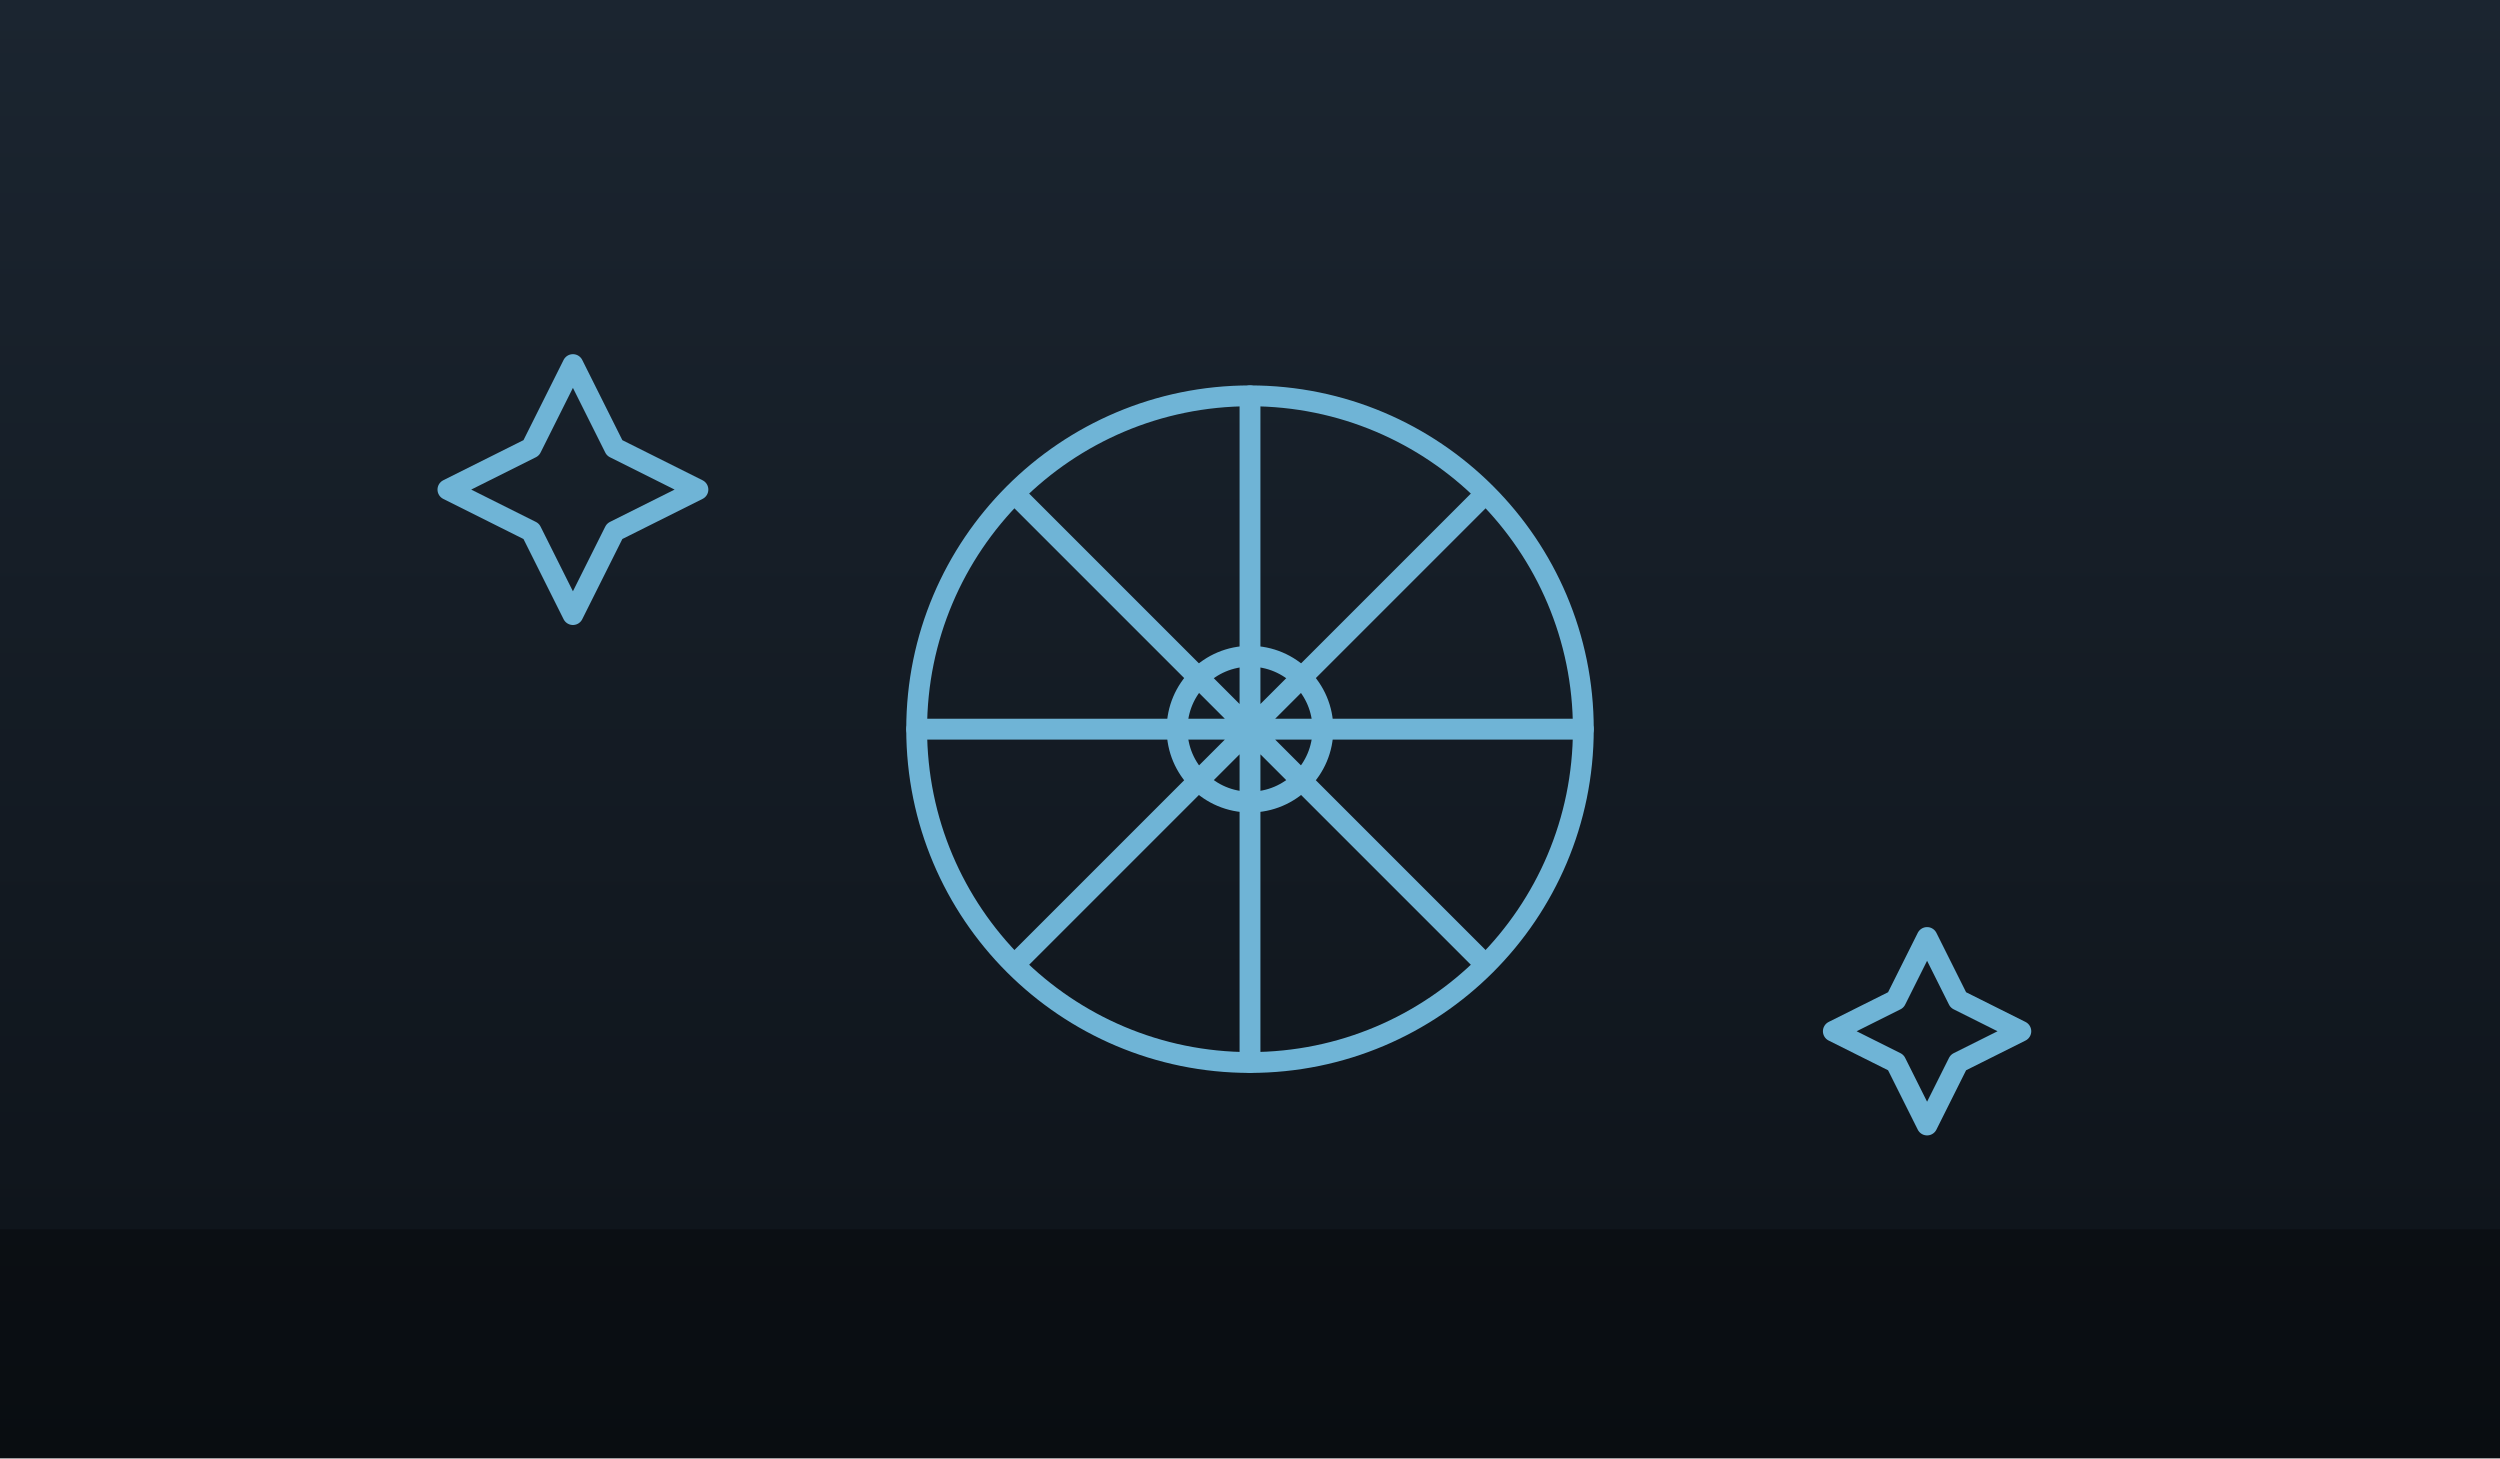
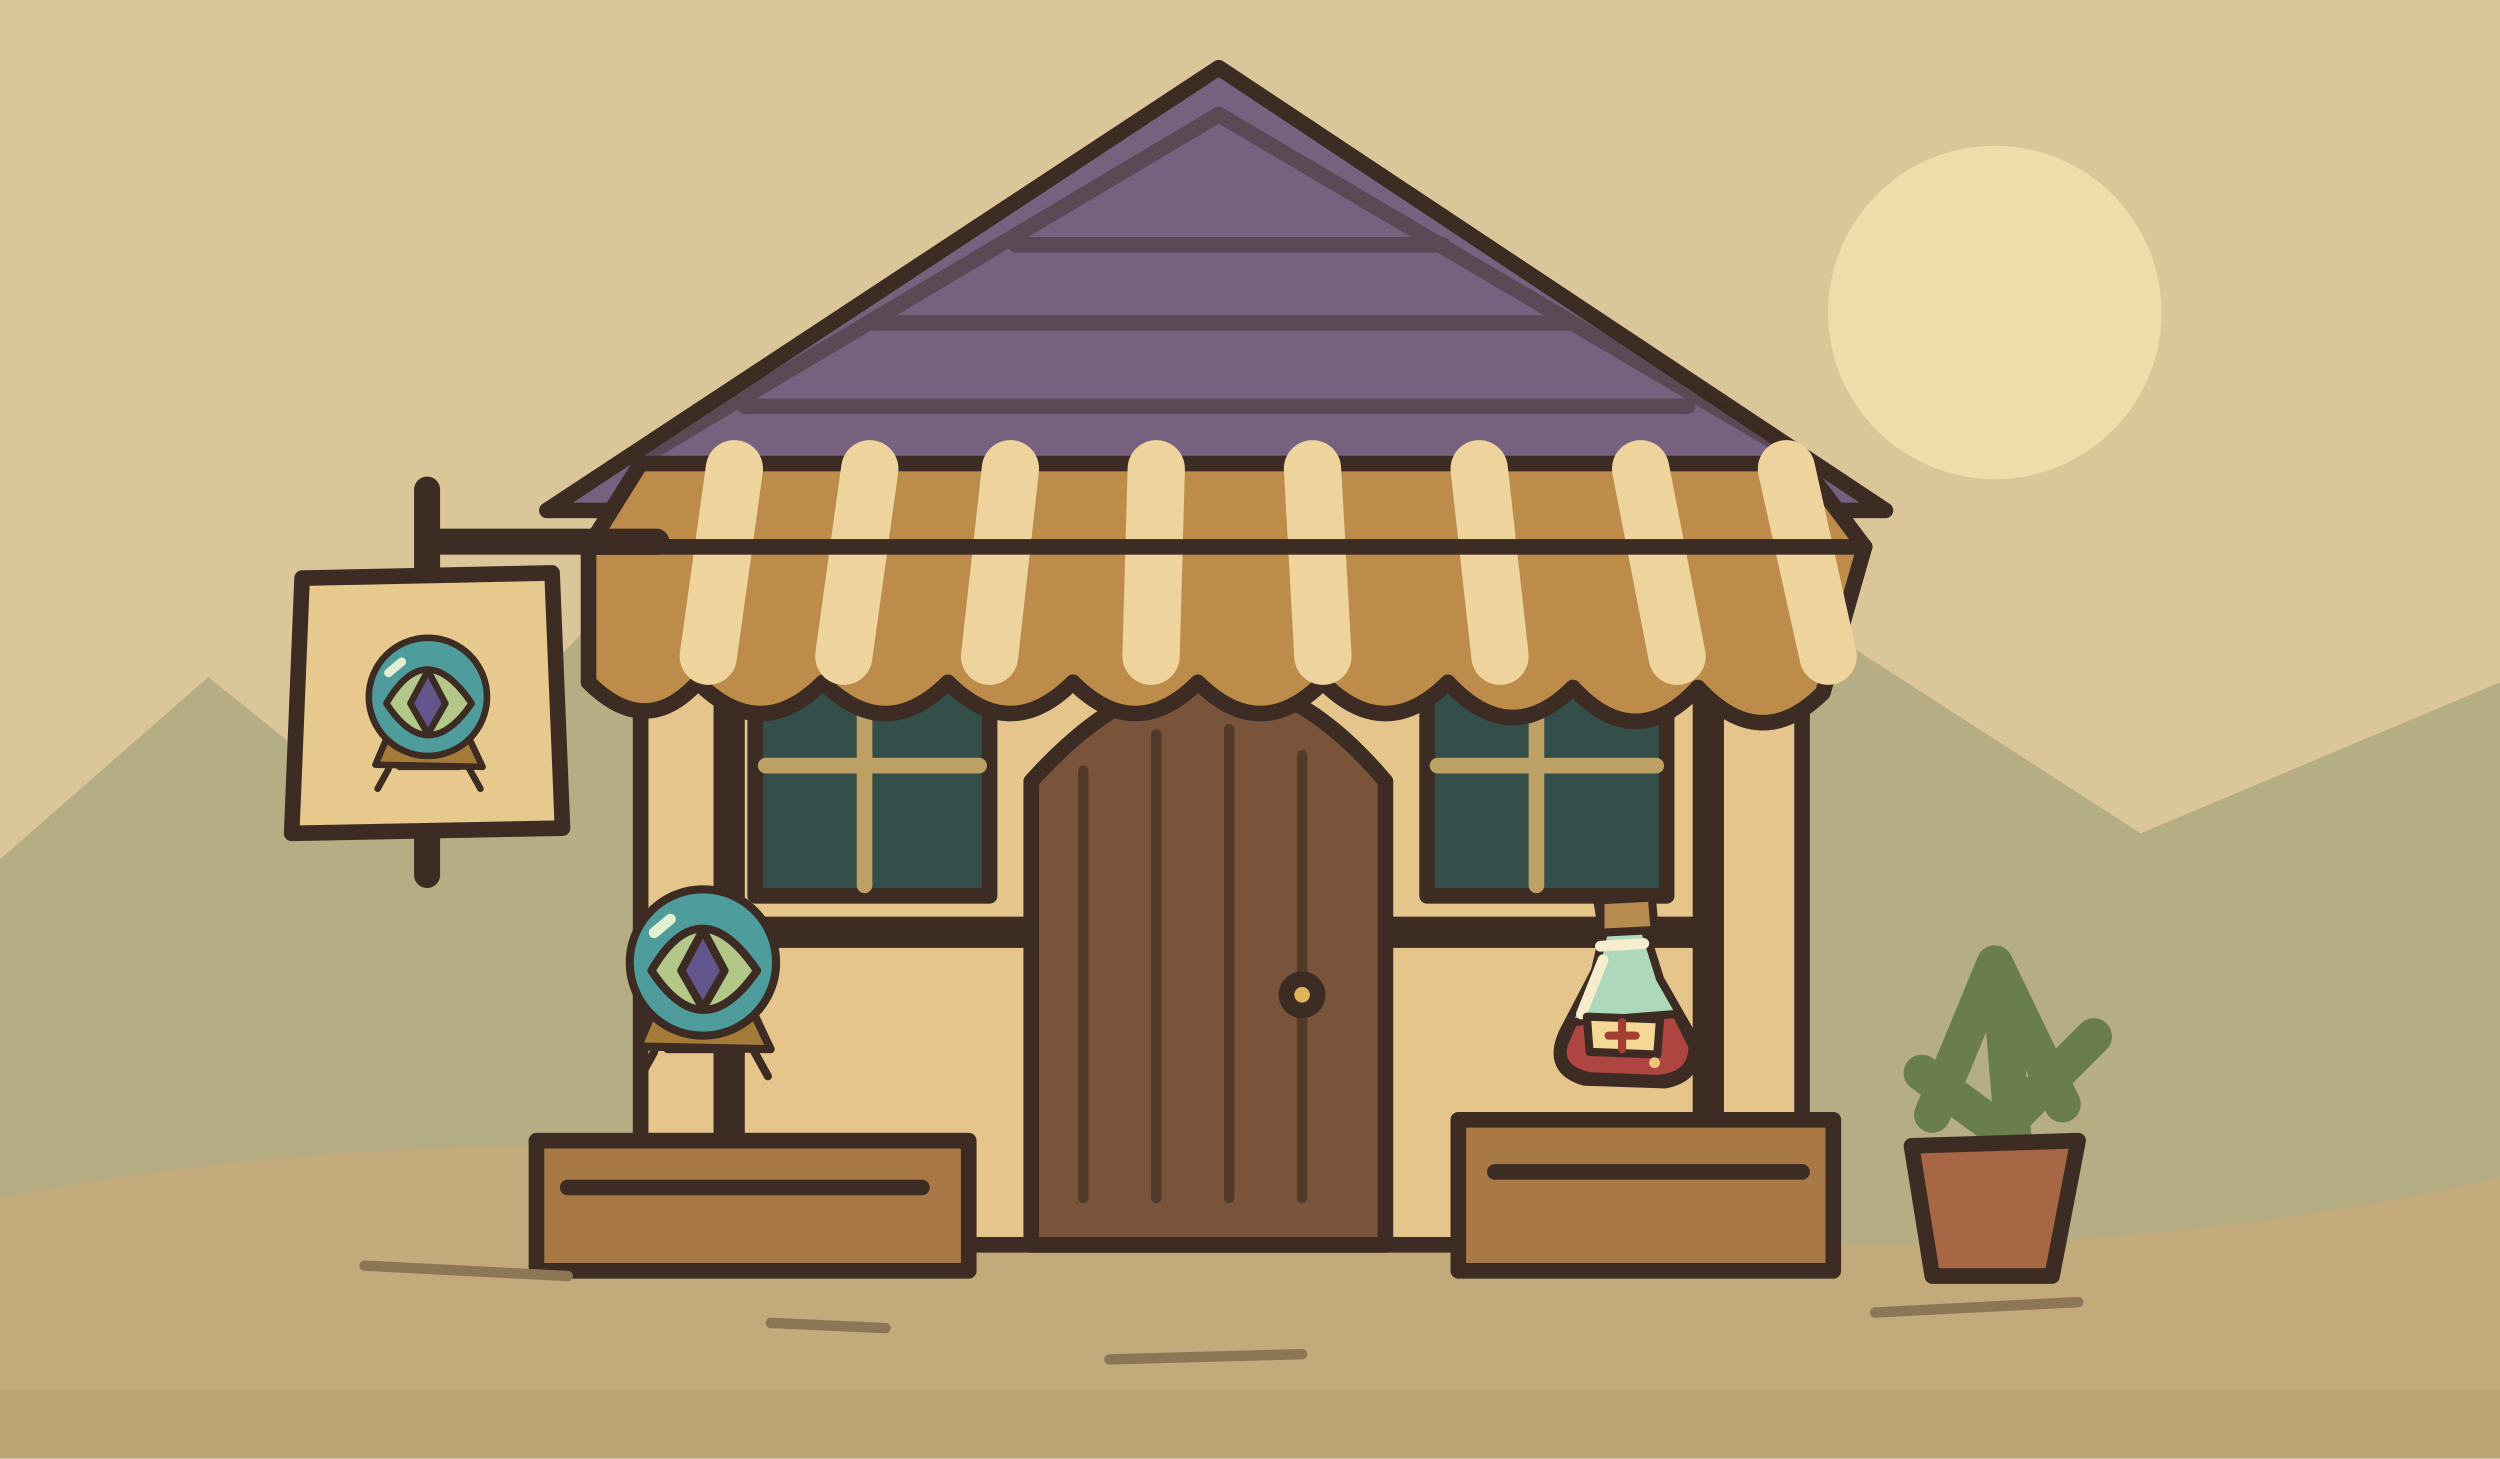
- <svg xmlns="http://www.w3.org/2000/svg" viewBox="0 0 480 280" preserveAspectRatio="xMidYMid slice" role="img" aria-hidden="true">
-   <defs>
-     <linearGradient id="g" x1="0" y1="0" x2="0" y2="1">
-       <stop offset="0" stop-color="#1b2530" />
-       <stop offset="1" stop-color="#0d1218" />
-     </linearGradient>
-   </defs>
-   <rect width="480" height="280" fill="url(#g)" />
-   <g fill="none" stroke="#6fb4d6" stroke-width="4" stroke-linecap="round" stroke-linejoin="round">
-     <circle cx="240" cy="140" r="64" />
-     <path d="M240 76v128M176 140h128M195 95l90 90M285 95l-90 90" />
-     <circle cx="240" cy="140" r="14" />
-     <path d="M110 70l8 16 16 8-16 8-8 16-8-16-16-8 16-8zM370 180l6 12 12 6-12 6-6 12-6-12-12-6 12-6z" />
+ <svg xmlns="http://www.w3.org/2000/svg" viewBox="0 0 480 280" aria-hidden="true">
+   <rect width="480" height="280" fill="#dbc69a" />
+   <circle cx="383" cy="60" r="32" fill="#efdda9" />
+   <path d="M0 165 40 130l36 29 42-44 49 41 72-54 60 50 36-41 76 49 69-29v149H0Z" fill="#b5ad83" />
+   <path d="M0 230q100-20 240 0t240-4v54H0Z" fill="#c2aa7b" />
+   <g stroke="#3c2c23" stroke-width="3" stroke-linecap="round" stroke-linejoin="round">
+     <path d="M123 90h223v149H123Z" fill="#e5c58b" />
+     <path d="m105 98 129-85 128 85Z" fill="#76627f" />
+     <path d="m123 88 111-66 112 66M143 78l181 0m-156-16h133m-106-15h82" fill="none" stroke="#3c2c23" stroke-opacity=".45" />
+     <path d="M129 101h211M140 100v137m188-137v137M140 179h188" fill="none" stroke-width="6" />
+     <path d="M198 150q35-39 68 0v89h-68Z" fill="#79543a" />
+     <path d="M208 148v82m14-89v89m14-90v90m14-85v85" fill="none" stroke="#513a29" stroke-width="2" />
+     <circle cx="250" cy="191" r="3" fill="#e1b45c" />
+     <path d="M145 123h45v49h-45Zm129 0h46v49h-46Z" fill="#344e49" />
+     <path d="M166 125v45m-19-23h41m107-22v45m-19-23h42" fill="none" stroke="#bca064" />
+     <path d="m113 105 10-16h223l12 16-8 28q-12 12-24-1-12 13-24 0-12 12-24-1-12 12-24 0-12 12-24 0-12 12-24 0-12 12-24 0-12 12-24 0-12 12-24 0-10 11-21 0Z" fill="#bd8c4a" />
+     <path d="m141 90-5 36m31-36-5 36m32-36-4 36m32-36-1 36m31-36 2 36m30-36 4 36m27-36 7 36m21-36 8 36" fill="none" stroke="#eed39c" stroke-width="11" />
+     <path d="M113 105h245" fill="none" />
+     <path d="M82 94v74m0-64h44" fill="none" stroke-width="5" />
+     <path d="m58 111 48-1 2 49-52 1Z" fill="#e7c88d" />
+     <g transform="translate(62 117) scale(.42)">
+       <path d="m24 71 6-14 35-2 8 17Z" fill="#a57b3a" />
+       <circle cx="48" cy="40" r="27" fill="#4e9d9c" />
+       <path d="M29 43q18-31 39 0-20 29-39 0Z" fill="#b3c888" />
+       <path d="m48 28 8 15-8 14-8-14Z" fill="#62568d" />
+       <path d="m30 29 6-5" stroke="#e2efd0" stroke-width="4" />
+       <path d="m30 73-5 9m42-9 5 9M35 72h27" fill="none" />
+     </g>
+     <path d="M103 219h83v25h-83Zm177-4h72v29h-72Z" fill="#a87945" />
+     <path d="m109 228 68 0m110-3h59" fill="none" />
+     <g transform="translate(110 164) scale(.52)">
+       <path d="m24 71 6-14 35-2 8 17Z" fill="#a57b3a" />
+       <circle cx="48" cy="40" r="27" fill="#4e9d9c" />
+       <path d="M29 43q18-31 39 0-20 29-39 0Z" fill="#b3c888" />
+       <path d="m48 28 8 15-8 14-8-14Z" fill="#62568d" />
+       <path d="m30 29 6-5" stroke="#e2efd0" stroke-width="4" />
+       <path d="m30 73-5 9m42-9 5 9M35 72h27" fill="none" />
+     </g>
+     <g transform="translate(287 164) scale(.52)">
+       <path d="m38 18 20-1-2 13 5 16 12 21q5 15-10 18l-30-1q-14-4-8-18l12-23 3-13Z" fill="#add8bb" />
+       <path d="m29 62 38-3 6 12q0 11-13 12l-25-1q-13-3-9-13Z" fill="#af4540" />
+       <path d="m39 17 19-1 1 12-20 1Z" fill="#b88b50" />
+       <path d="m39 34 16-1M40 39l-8 20" fill="none" stroke="#f6edce" stroke-width="4" />
+       <path d="m34 60 27 1-1 13-25-1Z" fill="#f5d896" />
+       <path d="M47 62v10m-5-5h10" stroke="#a43f34" />
+       <circle cx="59" cy="77" r="2" fill="#ebc777" stroke="none" />
+     </g>
+     <path d="m371 214 12-29 13 27m-12-24 3 36m-18-18 15 11 18-18" fill="none" stroke="#6a7d4c" stroke-width="7" />
+     <path d="m367 220 32-1-5 26h-23Z" fill="#a76745" />
+     <path d="m70 243 39 2m251 7 39-2m-186 11 37-1m-102-6 22 1" stroke="#8d7655" stroke-width="2" />
  </g>
-   <rect y="236" width="480" height="44" fill="#000" fill-opacity=".28" />
+   <path d="M0 267h480v13H0Z" fill="#96784c" opacity=".15" />
</svg>
